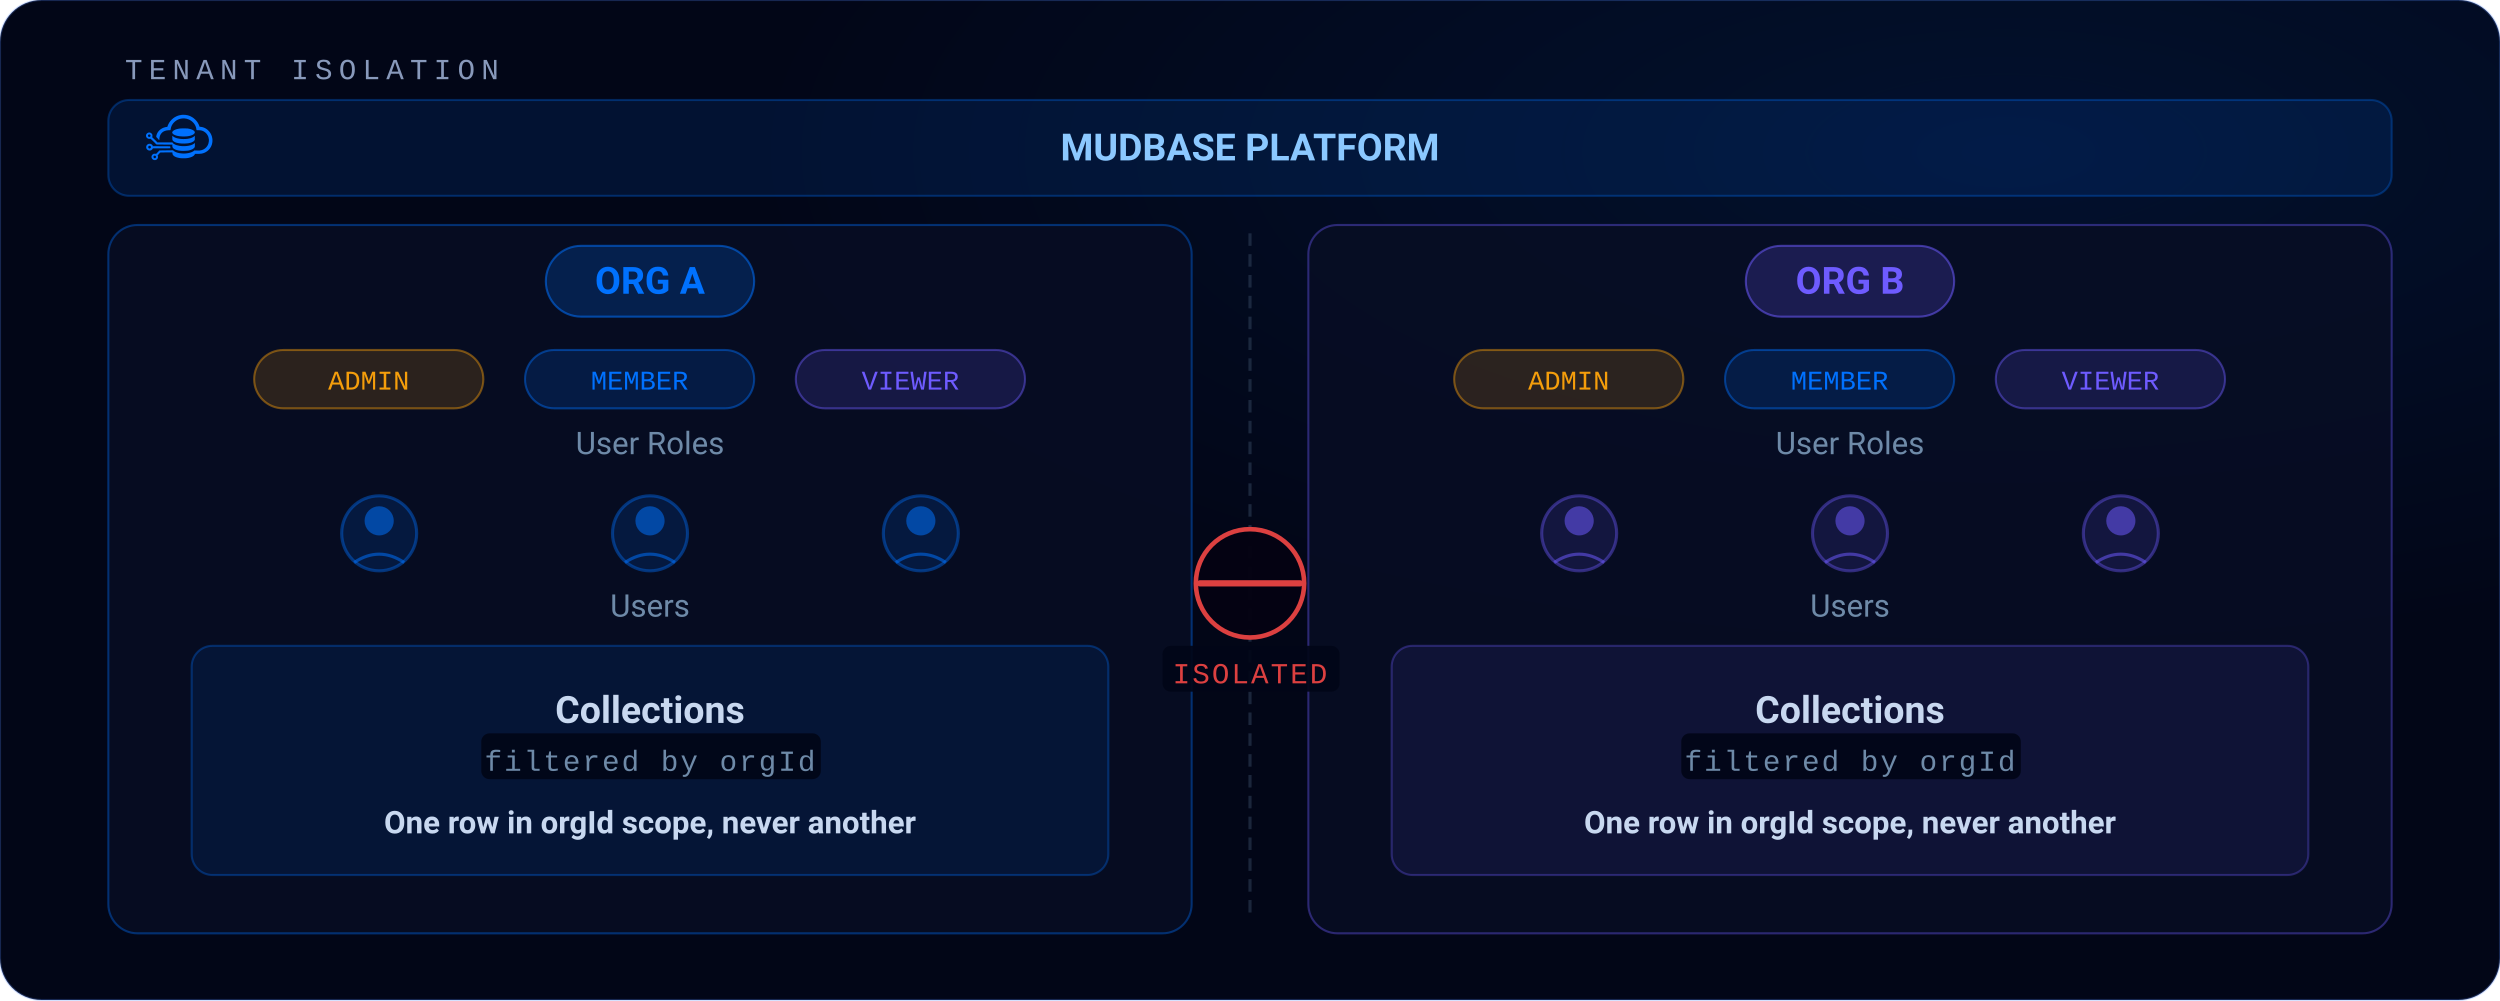
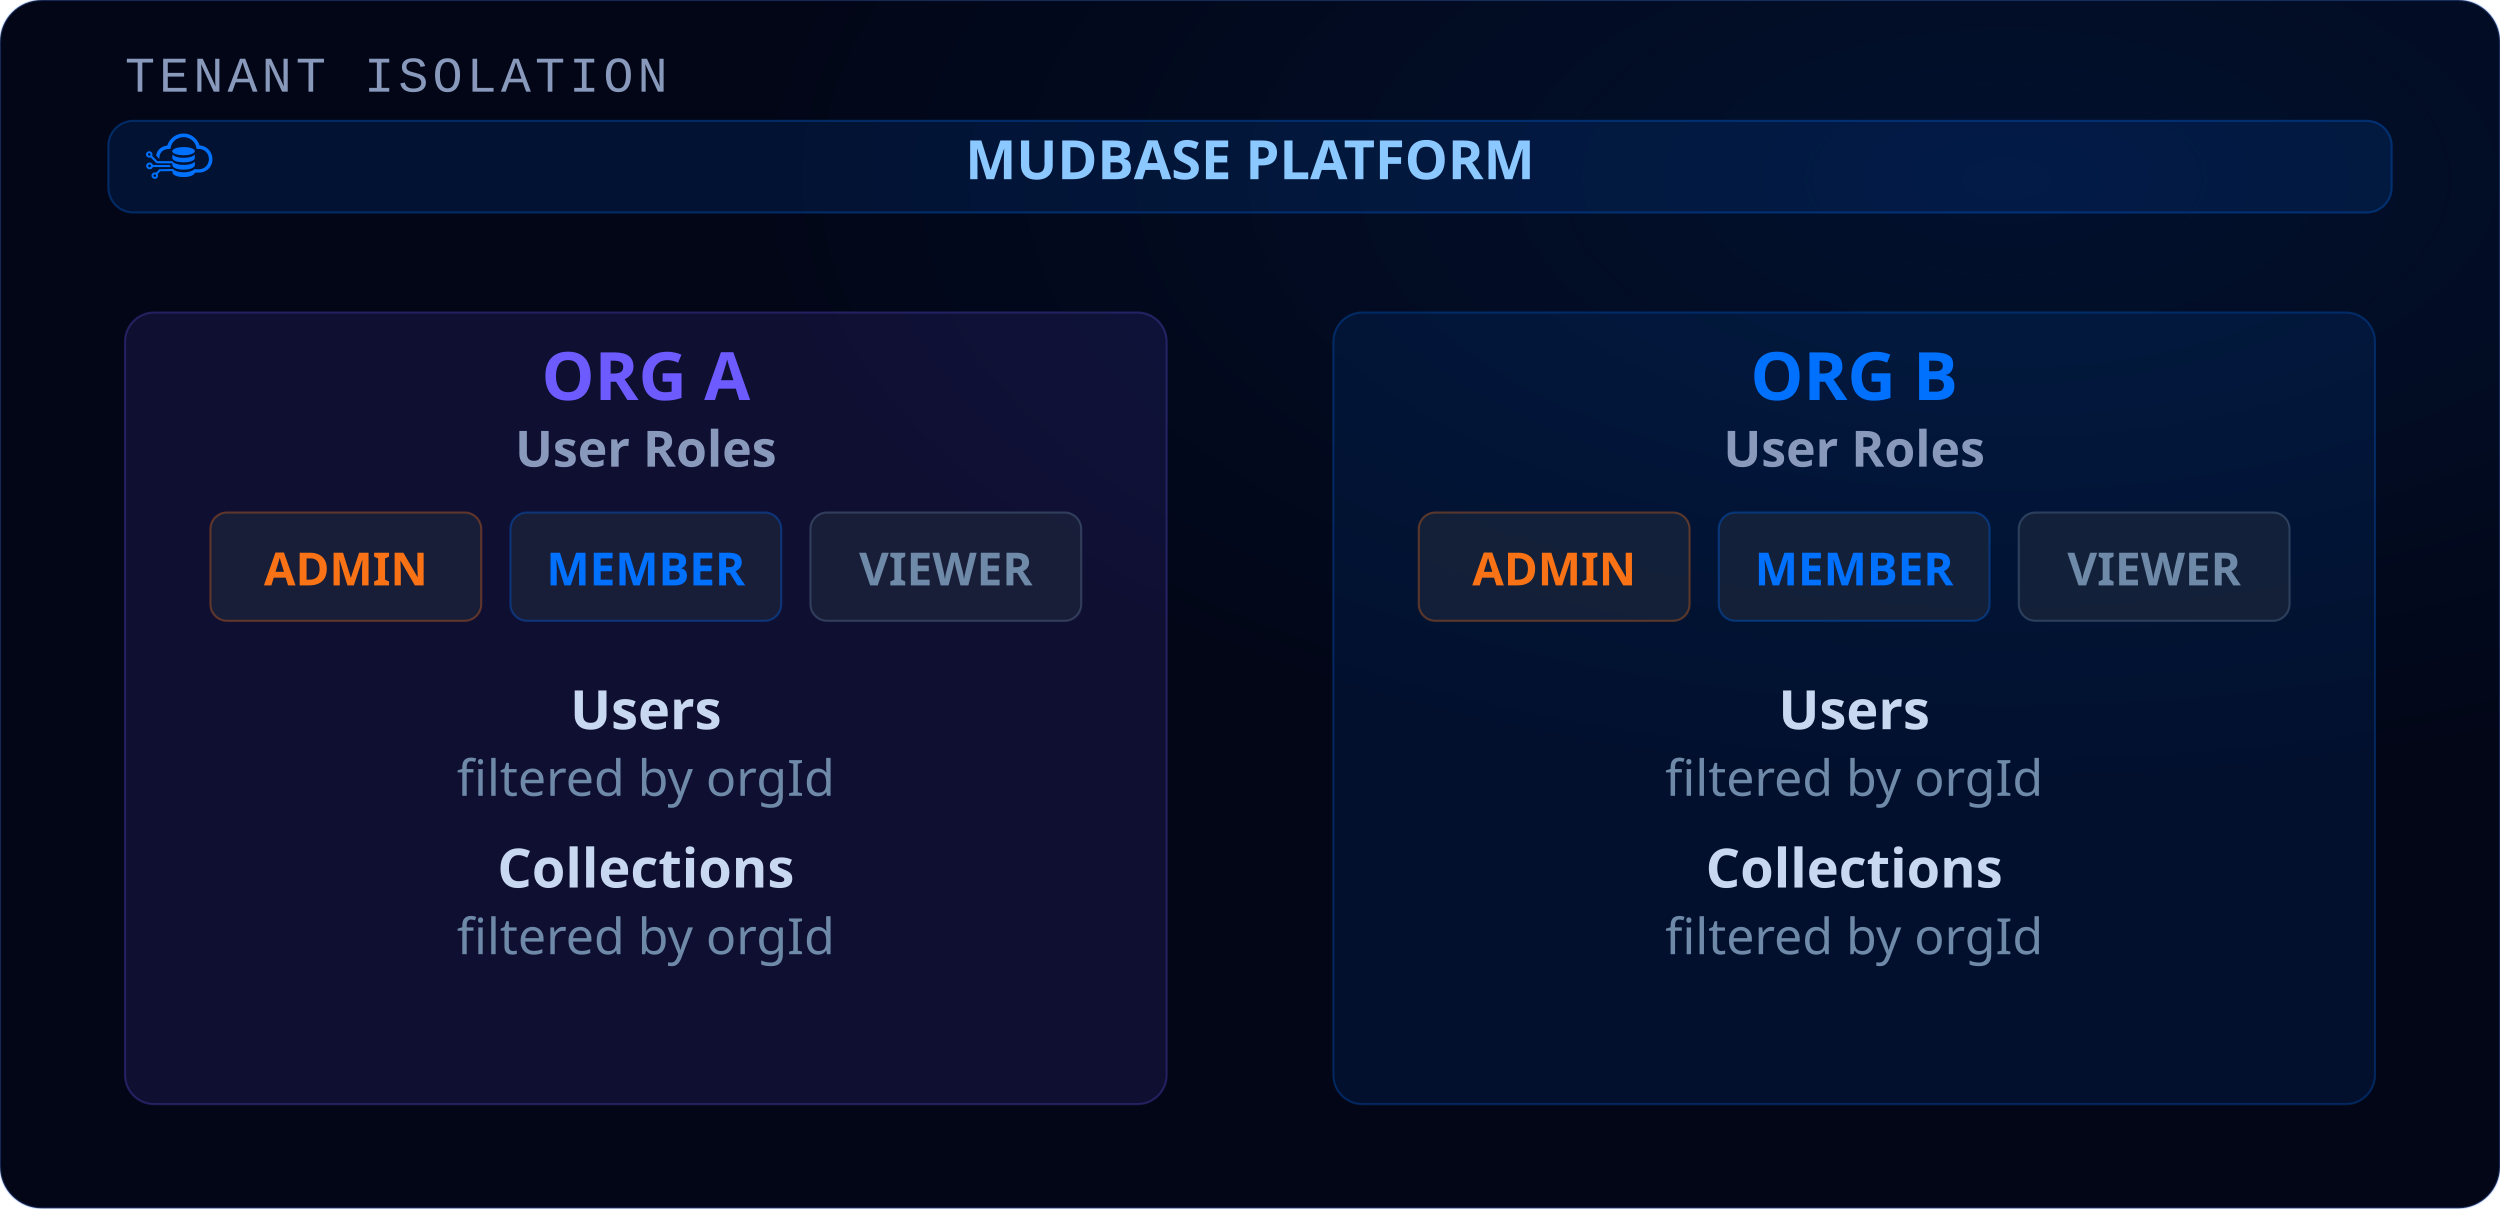
- <svg xmlns="http://www.w3.org/2000/svg" viewBox="0 0 1200 480" width="1200" height="480" role="img" aria-label="Multi-tenant isolation model: each organization is a separate scope in Mudbase, users have roles (admin, member, viewer), and data collections are filtered by orgId.">
+ <svg xmlns="http://www.w3.org/2000/svg" viewBox="0 0 1200 580" width="1200" height="580" role="img" aria-label="Multi-tenant isolation: Org A and Org B are separate scopes in Mudbase. Users, roles, and collections within each org are never visible to the other.">
  <defs>
-     <symbol id="mb-glyph" viewBox="4 82 508 347">
+     <symbol id="g" viewBox="4 82 508 347">
      <g fill="#0071FE" fill-rule="evenodd">
        <path d="M511.62,279.59C511.56,281.50 511.89,285.08 511.26,289.63C510.63,294.18 509.09,302.10 507.84,306.90C506.58,311.70 505.05,315.18 503.74,318.43C502.43,321.68 501.91,322.98 499.97,326.41C498.03,329.85 494.04,336.13 492.10,339.04C490.15,341.95 490.18,341.72 488.30,343.87C486.43,346.01 483.48,349.33 480.83,351.89C478.18,354.45 475.80,356.71 472.40,359.22C469.01,361.72 463.77,364.96 460.47,366.91C457.18,368.86 455.50,369.65 452.63,370.94C449.75,372.23 447.02,373.44 443.22,374.66C439.42,375.88 435.64,377.32 429.83,378.26C424.02,379.20 416.66,379.98 408.36,380.31C400.07,380.63 385.09,379.98 380.04,380.23C374.99,380.47 378.73,380.88 378.07,381.76C377.41,382.64 376.98,384.08 376.08,385.51C375.18,386.95 373.85,388.96 372.68,390.37C371.51,391.78 370.36,392.82 369.04,393.98C367.72,395.13 366.65,396.05 364.74,397.30C362.83,398.56 359.62,400.41 357.57,401.51C355.53,402.61 355.27,402.81 352.45,403.89C349.63,404.97 345.03,406.70 340.65,407.97C336.27,409.23 330.12,410.69 326.17,411.49C322.21,412.28 320.52,412.36 316.92,412.74C313.33,413.11 308.67,413.55 304.58,413.74C300.49,413.94 296.70,413.90 292.38,413.89C288.05,413.88 282.97,413.88 278.64,413.68C274.30,413.48 269.71,413.04 266.37,412.69C263.02,412.35 262.55,412.41 258.58,411.61C254.62,410.80 246.61,408.95 242.58,407.86C238.54,406.77 237.18,406.19 234.37,405.07C231.56,403.94 228.11,402.35 225.71,401.10C223.31,399.86 221.69,398.81 219.97,397.59C218.25,396.37 216.77,395.06 215.40,393.78C214.04,392.50 212.97,391.47 211.78,389.90C210.60,388.34 209.06,386.25 208.28,384.40C207.51,382.56 207.45,381.17 207.11,378.81C206.78,376.45 206.62,371.84 206.30,370.26C205.99,368.68 205.79,369.54 205.22,369.34C204.65,369.14 216.51,369.04 202.87,369.05C189.23,369.06 137.76,369.29 123.37,369.39C108.99,369.48 118.02,369.51 116.55,369.63C115.08,369.74 115.28,369.72 114.54,370.10C113.80,370.48 113.15,370.94 112.09,371.91C111.04,372.87 111.13,372.69 108.22,375.91C105.30,379.12 96.91,388.28 94.61,391.17C92.31,394.06 94.09,391.81 94.44,393.26C94.78,394.71 96.26,398.10 96.68,399.88C97.11,401.66 97.08,402.30 96.99,403.94C96.89,405.57 96.65,407.70 96.11,409.67C95.56,411.64 94.74,413.99 93.72,415.78C92.70,417.57 91.07,419.23 89.99,420.43C88.91,421.62 88.66,421.96 87.26,422.94C85.85,423.93 82.85,425.66 81.54,426.35C80.23,427.04 80.77,426.88 79.40,427.09C78.03,427.30 75.50,427.59 73.34,427.62C71.17,427.65 68.03,427.47 66.42,427.27C64.81,427.07 65.13,427.10 63.66,426.40C62.19,425.71 59.24,424.24 57.58,423.10C55.93,421.97 54.94,420.90 53.72,419.60C52.50,418.29 51.35,417.34 50.27,415.29C49.19,413.25 47.84,409.37 47.24,407.32C46.64,405.28 46.50,404.94 46.66,403.02C46.82,401.10 47.62,397.75 48.21,395.78C48.81,393.80 49.27,392.69 50.22,391.15C51.16,389.61 52.74,387.78 53.86,386.55C54.99,385.32 55.45,384.83 56.95,383.76C58.45,382.70 61.47,380.93 62.87,380.19C64.28,379.45 63.51,379.53 65.39,379.32C67.26,379.12 71.44,378.89 74.11,378.97C76.78,379.05 79.93,379.75 81.40,379.82C82.86,379.88 82.22,379.82 82.92,379.36C83.63,378.91 82.05,380.80 85.64,377.08C89.23,373.35 100.48,360.82 104.45,357.01C108.42,353.21 92.00,354.95 109.44,354.25C126.88,353.55 192.09,352.93 209.10,352.83C226.11,352.74 209.91,352.64 211.50,353.69C213.08,354.75 216.45,357.62 218.64,359.17C220.83,360.73 222.41,361.77 224.66,363.03C226.91,364.28 229.01,365.38 232.13,366.68C235.25,367.98 240.40,369.91 243.37,370.82C246.33,371.73 248.21,371.70 249.92,372.14C251.64,372.57 251.71,372.94 253.64,373.42C255.57,373.91 257.07,374.41 261.52,375.05C265.96,375.69 274.93,376.81 280.30,377.25C285.67,377.69 288.93,377.76 293.75,377.71C298.57,377.66 303.89,377.42 309.24,376.93C314.60,376.45 320.30,375.84 325.87,374.81C331.44,373.78 338.10,372.06 342.68,370.75C347.27,369.43 350.35,368.16 353.37,366.93C356.39,365.70 358.41,364.66 360.81,363.38C363.22,362.09 366.17,360.34 367.79,359.23C369.42,358.13 369.34,357.61 370.57,356.75C371.79,355.90 368.63,354.40 375.16,354.09C381.68,353.78 402.82,354.89 409.72,354.90C416.62,354.90 413.16,354.68 416.55,354.11C419.95,353.55 426.20,352.57 430.09,351.53C433.98,350.48 437.01,349.09 439.89,347.83C442.77,346.56 445.09,345.26 447.36,343.93C449.64,342.59 451.70,341.14 453.52,339.83C455.34,338.53 456.31,337.89 458.29,336.10C460.26,334.30 463.56,331.01 465.38,329.06C467.20,327.11 467.94,326.12 469.21,324.40C470.49,322.67 471.72,320.91 473.03,318.72C474.34,316.52 475.73,314.19 477.06,311.24C478.38,308.30 479.74,305.72 480.97,301.03C482.19,296.34 483.83,288.11 484.41,283.10C484.99,278.09 485.09,276.21 484.46,270.99C483.84,265.77 481.93,256.53 480.65,251.79C479.37,247.05 477.93,245.03 476.76,242.55C475.59,240.08 474.89,238.98 473.64,236.92C472.39,234.86 470.56,232.02 469.26,230.18C467.96,228.34 467.60,227.80 465.83,225.86C464.06,223.92 461.69,221.12 458.64,218.55C455.59,215.97 450.66,212.45 447.52,210.42C444.38,208.39 442.60,207.63 439.80,206.38C437.01,205.14 434.58,203.96 430.74,202.95C426.91,201.93 422.98,200.82 416.79,200.28C410.61,199.74 397.85,199.89 393.63,199.71C389.42,199.52 392.06,199.51 391.51,199.17C390.97,198.84 390.68,198.34 390.34,197.72C390.01,197.09 389.91,197.57 389.51,195.43C389.11,193.29 388.41,187.50 387.93,184.88C387.45,182.25 387.44,182.23 386.63,179.68C385.82,177.14 384.15,172.31 383.08,169.61C382.01,166.91 381.47,165.84 380.22,163.47C378.97,161.10 376.88,157.48 375.57,155.36C374.27,153.25 373.58,152.38 372.40,150.79C371.22,149.20 370.33,147.88 368.50,145.81C366.67,143.74 363.95,140.80 361.43,138.38C358.91,135.96 356.13,133.45 353.40,131.29C350.66,129.13 347.67,127.11 345.02,125.42C342.37,123.74 340.03,122.49 337.50,121.18C334.98,119.88 333.77,119.04 329.87,117.57C325.97,116.10 319.46,113.61 314.08,112.35C308.71,111.10 301.89,110.48 297.64,110.05C293.39,109.62 293.00,109.46 288.57,109.77C284.14,110.07 275.09,111.27 271.07,111.88C267.05,112.49 266.99,112.70 264.48,113.41C261.96,114.13 259.09,114.99 256.00,116.19C252.90,117.38 248.92,119.10 245.90,120.58C242.88,122.06 239.92,123.88 237.88,125.07C235.85,126.26 236.00,126.02 233.68,127.74C231.36,129.47 227.52,132.12 223.97,135.41C220.42,138.69 215.59,143.53 212.37,147.43C209.14,151.33 206.57,155.67 204.63,158.82C202.70,161.97 202.10,163.32 200.77,166.33C199.44,169.33 197.92,172.65 196.66,176.84C195.39,181.04 193.90,188.11 193.19,191.51C192.49,194.90 192.71,195.96 192.41,197.22C192.11,198.48 191.96,198.63 191.39,199.07C190.81,199.52 191.64,199.71 188.95,199.89C186.26,200.07 180.13,199.77 175.24,200.17C170.35,200.57 164.39,201.27 159.61,202.30C154.82,203.33 150.13,204.98 146.53,206.35C142.94,207.71 140.29,209.25 138.06,210.50C135.83,211.75 134.58,212.85 133.17,213.86C131.76,214.87 131.18,215.13 129.61,216.55C128.05,217.97 125.75,220.10 123.80,222.37C121.86,224.63 119.58,227.63 117.94,230.13C116.29,232.63 115.15,234.74 113.93,237.36C112.70,239.99 111.62,242.01 110.56,245.87C109.50,249.73 108.22,255.78 107.59,260.53C106.97,265.29 107.05,271.98 106.82,274.39C106.60,276.79 106.49,274.89 106.23,274.97C105.98,275.06 105.82,275.25 105.26,274.91C104.71,274.57 104.81,275.00 102.89,272.92C100.97,270.84 96.77,265.69 93.77,262.42C90.77,259.15 86.58,255.21 84.88,253.30C83.19,251.40 83.87,251.72 83.59,250.98C83.30,250.24 83.05,250.40 83.17,248.87C83.29,247.33 83.52,244.91 84.30,241.74C85.09,238.57 86.67,233.21 87.90,229.84C89.14,226.47 90.51,223.87 91.71,221.53C92.91,219.19 93.66,217.97 95.11,215.80C96.57,213.63 98.64,210.75 100.44,208.50C102.24,206.26 103.62,204.58 105.89,202.33C108.17,200.08 111.91,196.83 114.07,195.01C116.23,193.18 116.15,193.13 118.84,191.40C121.53,189.68 126.97,186.39 130.22,184.66C133.47,182.93 134.88,182.30 138.35,181.04C141.81,179.77 147.77,177.98 151.01,177.08C154.25,176.17 155.41,175.98 157.79,175.61C160.17,175.24 163.69,175.13 165.29,174.86C166.89,174.58 166.82,174.41 167.40,173.96C167.98,173.52 168.31,173.33 168.76,172.19C169.20,171.06 169.42,168.90 170.07,167.14C170.73,165.38 172.05,163.20 172.69,161.63C173.33,160.06 172.44,160.80 173.92,157.73C175.40,154.67 178.94,147.57 181.56,143.25C184.17,138.92 186.44,135.73 189.61,131.79C192.77,127.86 196.73,123.42 200.55,119.61C204.37,115.80 208.60,112.06 212.52,108.96C216.44,105.85 219.98,103.44 224.05,100.99C228.11,98.53 233.28,95.96 236.90,94.22C240.53,92.47 242.47,91.72 245.80,90.49C249.13,89.25 251.79,88.04 256.87,86.81C261.96,85.58 271.83,83.82 276.32,83.13C280.80,82.43 279.23,82.68 283.80,82.63C288.36,82.59 297.85,82.40 303.70,82.86C309.55,83.33 315.24,84.76 318.89,85.42C322.54,86.08 322.62,85.99 325.60,86.84C328.58,87.69 333.49,89.30 336.78,90.53C340.07,91.76 341.89,92.50 345.34,94.22C348.79,95.94 353.59,98.45 357.48,100.83C361.37,103.21 364.46,105.11 368.68,108.50C372.91,111.90 379.18,117.64 382.83,121.23C386.49,124.82 388.12,127.00 390.62,130.07C393.11,133.14 395.25,135.66 397.79,139.64C400.33,143.62 403.89,150.18 405.86,153.95C407.83,157.73 408.58,159.52 409.64,162.30C410.69,165.08 411.53,168.91 412.18,170.63C412.84,172.35 413.04,172.13 413.58,172.60C414.13,173.08 412.63,172.99 415.47,173.47C418.30,173.94 427.01,174.89 430.60,175.46C434.19,176.04 434.57,176.22 437.01,176.93C439.45,177.63 442.35,178.56 445.25,179.69C448.15,180.81 451.68,182.36 454.39,183.67C457.09,184.99 459.11,186.14 461.48,187.58C463.85,189.03 466.05,190.47 468.59,192.35C471.12,194.23 474.05,196.49 476.69,198.88C479.32,201.26 482.46,204.54 484.42,206.65C486.37,208.75 486.50,208.92 488.43,211.51C490.37,214.09 494.11,219.20 496.03,222.16C497.95,225.11 498.66,226.65 499.96,229.23C501.26,231.80 502.56,234.44 503.83,237.61C505.09,240.78 506.57,244.81 507.54,248.28C508.51,251.74 509.01,255.13 509.65,258.41C510.29,261.70 511.05,264.73 511.38,268.01C511.70,271.29 511.58,276.19 511.62,278.12C511.66,280.05 511.67,277.67 511.62,279.59ZM290.95,357.63C288.98,357.60 285.00,357.84 279.27,357.44C273.55,357.04 263.08,356.19 256.59,355.22C250.11,354.24 244.79,352.83 240.34,351.60C235.89,350.36 232.89,349.07 229.88,347.81C226.87,346.55 224.55,345.33 222.27,344.05C219.98,342.77 217.84,341.37 216.17,340.14C214.51,338.91 213.60,338.15 212.27,336.67C210.94,335.19 209.20,333.41 208.18,331.26C207.16,329.11 206.55,327.12 206.15,323.79C205.75,320.46 205.95,313.55 205.79,311.27C205.64,308.99 205.51,310.38 205.23,310.09C204.94,309.79 220.05,309.62 204.07,309.49C188.10,309.36 128.13,309.38 109.38,309.29C90.63,309.20 95.26,309.09 91.57,308.97C87.89,308.84 88.62,308.78 87.27,308.54C85.93,308.30 84.82,308.35 83.51,307.55C82.21,306.75 82.15,306.58 79.43,303.76C76.71,300.94 73.57,296.93 67.17,290.64C60.78,284.35 45.76,270.25 41.04,266.02C36.32,261.80 40.69,265.31 38.87,265.29C37.05,265.27 32.80,265.92 30.13,265.91C27.46,265.89 25.33,266.00 22.86,265.20C20.39,264.41 17.15,262.33 15.30,261.13C13.46,259.94 12.93,259.28 11.78,258.03C10.63,256.79 9.39,255.44 8.40,253.67C7.40,251.89 6.34,249.14 5.80,247.38C5.27,245.63 5.22,244.87 5.18,243.12C5.14,241.37 5.05,239.12 5.57,236.88C6.09,234.65 7.22,231.70 8.29,229.73C9.36,227.76 10.67,226.44 12.01,225.07C13.34,223.70 14.38,222.67 16.31,221.50C18.25,220.33 21.53,218.76 23.63,218.07C25.73,217.38 27.19,217.46 28.91,217.38C30.63,217.30 32.47,217.39 33.96,217.60C35.46,217.82 36.19,217.98 37.88,218.68C39.57,219.39 42.24,220.58 44.10,221.84C45.96,223.10 47.72,224.78 49.06,226.26C50.39,227.73 51.34,229.18 52.13,230.69C52.92,232.19 53.43,233.22 53.79,235.27C54.16,237.32 54.29,240.92 54.30,242.99C54.31,245.06 54.13,246.09 53.86,247.67C53.58,249.24 52.76,251.31 52.67,252.43C52.58,253.55 48.42,249.48 53.30,254.38C58.18,259.29 75.67,275.63 81.96,281.85C88.25,288.08 89.19,289.93 91.06,291.76C92.92,293.58 74.24,292.59 93.14,292.80C112.04,293.00 185.51,292.75 204.44,292.98C223.38,293.21 205.58,293.09 206.75,294.18C207.93,295.28 209.91,297.97 211.50,299.56C213.10,301.15 213.62,301.98 216.34,303.72C219.06,305.46 224.31,308.33 227.82,309.99C231.32,311.65 232.14,312.19 237.38,313.68C242.61,315.18 252.61,317.75 259.23,318.96C265.85,320.18 272.97,320.59 277.10,320.97C281.22,321.35 279.78,321.19 283.98,321.24C288.18,321.29 297.98,321.32 302.30,321.25C306.63,321.17 305.92,321.17 309.95,320.78C313.98,320.39 320.73,319.87 326.48,318.91C332.23,317.95 339.56,316.33 344.46,315.02C349.36,313.71 352.66,312.34 355.86,311.05C359.06,309.75 360.98,308.81 363.68,307.24C366.38,305.67 370.06,303.11 372.06,301.63C374.06,300.15 374.85,298.94 375.67,298.36C376.50,297.79 377.03,298.17 377.03,298.17C377.03,298.17 377.71,297.06 377.83,300.26C377.95,303.46 377.94,312.88 377.76,317.37C377.59,321.86 377.20,325.00 376.77,327.21C376.34,329.42 375.85,329.46 375.17,330.61C374.48,331.75 374.28,332.43 372.65,334.09C371.03,335.76 367.48,338.94 365.41,340.59C363.33,342.25 362.35,342.85 360.20,344.01C358.05,345.17 355.82,346.26 352.51,347.58C349.20,348.89 345.26,350.56 340.35,351.91C335.43,353.27 331.24,354.76 323.02,355.71C314.81,356.66 296.41,357.31 291.06,357.63C285.72,357.95 292.91,357.66 290.95,357.63ZM296.07,247.75C294.61,247.75 292.93,248.04 287.41,247.77C281.88,247.51 270.00,246.92 262.92,246.15C255.84,245.38 249.87,244.17 244.92,243.14C239.97,242.11 237.25,241.32 233.23,239.96C229.21,238.60 223.79,236.37 220.81,235.00C217.83,233.63 216.95,232.84 215.33,231.73C213.72,230.62 212.27,229.40 211.10,228.33C209.94,227.27 209.16,226.42 208.34,225.35C207.52,224.27 206.78,223.14 206.19,221.87C205.60,220.61 205.02,218.78 204.81,217.76C204.61,216.74 204.67,216.71 204.94,215.75C205.21,214.79 205.82,213.14 206.42,211.98C207.01,210.83 207.49,210.03 208.51,208.82C209.52,207.60 210.48,206.31 212.51,204.70C214.54,203.08 217.81,200.72 220.68,199.12C223.56,197.52 226.41,196.36 229.77,195.08C233.13,193.79 236.34,192.57 240.84,191.41C245.35,190.24 252.09,188.88 256.78,188.10C261.48,187.31 263.76,187.04 269.01,186.69C274.26,186.33 283.12,186.09 288.26,185.97C293.40,185.85 294.23,185.83 299.86,185.99C305.48,186.14 316.70,186.48 322.03,186.91C327.36,187.35 328.06,187.81 331.86,188.58C335.65,189.35 340.67,190.31 344.79,191.52C348.92,192.73 353.52,194.58 356.59,195.85C359.66,197.11 361.21,197.98 363.20,199.11C365.19,200.24 366.93,201.38 368.55,202.64C370.16,203.90 371.64,205.24 372.90,206.67C374.15,208.10 375.39,209.96 376.09,211.23C376.78,212.49 376.90,213.14 377.07,214.24C377.25,215.34 377.22,216.77 377.14,217.83C377.05,218.89 377.41,219.08 376.56,220.62C375.71,222.17 373.87,225.14 372.04,227.10C370.20,229.06 367.48,231.00 365.56,232.37C363.64,233.74 362.52,234.32 360.51,235.32C358.50,236.33 356.88,237.18 353.47,238.41C350.06,239.64 345.00,241.48 340.04,242.73C335.08,243.98 328.59,245.19 323.73,245.91C318.86,246.64 315.45,246.77 310.86,247.07C306.27,247.38 298.65,247.63 296.19,247.75C293.72,247.86 297.54,247.74 296.07,247.75ZM297.08,301.75C294.14,301.70 286.18,301.86 279.56,301.48C272.94,301.10 264.12,300.44 257.37,299.44C250.62,298.45 243.81,296.75 239.04,295.52C234.28,294.28 231.95,293.30 228.78,292.03C225.61,290.76 222.65,289.47 220.03,287.91C217.40,286.35 214.60,283.94 213.04,282.65C211.48,281.36 211.49,281.14 210.67,280.15C209.84,279.16 208.79,278.04 208.09,276.72C207.40,275.39 206.86,274.24 206.48,272.21C206.10,270.17 205.92,268.93 205.82,264.50C205.71,260.07 205.81,249.11 205.86,245.65C205.91,242.18 205.93,244.12 206.12,243.69C206.32,243.25 207.00,243.05 207.00,243.05C207.00,243.05 208.45,243.68 209.30,244.38C210.16,245.09 211.03,246.31 212.15,247.29C213.27,248.28 214.36,249.20 216.02,250.30C217.67,251.39 219.69,252.63 222.09,253.84C224.50,255.06 227.15,256.33 230.47,257.59C233.79,258.85 236.90,260.12 242.03,261.41C247.15,262.70 254.94,264.41 261.22,265.34C267.49,266.26 274.53,266.66 279.69,266.98C284.84,267.31 287.81,267.28 292.13,267.27C296.45,267.26 300.46,267.22 305.61,266.92C310.76,266.61 316.79,266.39 323.02,265.45C329.25,264.52 337.90,262.63 343.00,261.31C348.10,260.00 350.54,258.81 353.62,257.56C356.71,256.32 359.08,255.15 361.52,253.83C363.96,252.52 366.44,250.91 368.26,249.69C370.08,248.48 371.33,247.50 372.46,246.52C373.58,245.54 374.33,244.31 375.01,243.83C375.70,243.34 376.59,243.61 376.59,243.61C376.59,243.61 377.17,241.84 377.29,246.01C377.40,250.17 377.34,264.17 377.27,268.61C377.19,273.05 377.17,271.39 376.84,272.65C376.50,273.91 375.99,274.95 375.26,276.20C374.53,277.45 373.57,278.86 372.46,280.14C371.34,281.43 369.80,282.84 368.58,283.89C367.36,284.94 367.46,285.10 365.13,286.44C362.80,287.78 357.38,290.61 354.60,291.91C351.82,293.22 350.23,293.61 348.44,294.25C346.65,294.89 346.29,295.14 343.84,295.78C341.40,296.42 336.80,297.42 333.77,298.08C330.73,298.73 331.75,299.10 325.65,299.71C319.56,300.32 301.96,301.41 297.19,301.75C292.43,302.09 300.02,301.79 297.08,301.75ZM34.44,355.01C33.73,355.01 31.85,355.19 30.32,354.99C28.80,354.79 26.97,354.33 25.27,353.79C23.58,353.25 21.83,352.69 20.17,351.76C18.52,350.83 16.74,349.40 15.36,348.20C13.98,347.00 12.99,346.01 11.88,344.56C10.76,343.12 9.52,341.81 8.64,339.55C7.76,337.28 6.93,333.10 6.58,330.98C6.23,328.87 6.29,328.72 6.54,326.85C6.78,324.97 7.56,321.47 8.06,319.75C8.56,318.02 8.84,317.65 9.54,316.47C10.23,315.30 11.08,314.00 12.23,312.67C13.39,311.35 14.72,309.84 16.47,308.53C18.21,307.22 20.51,305.64 22.73,304.79C24.94,303.94 27.67,303.66 29.73,303.42C31.79,303.18 33.17,303.23 35.08,303.37C36.98,303.52 38.92,303.46 41.17,304.27C43.42,305.08 46.60,306.88 48.58,308.23C50.56,309.59 51.84,310.99 53.06,312.38C54.28,313.76 55.07,315.12 55.89,316.55C56.71,317.98 57.41,320.09 57.98,320.96C58.55,321.83 38.15,321.48 59.31,321.76C80.48,322.03 163.56,322.39 184.96,322.62C206.35,322.85 186.97,322.88 187.69,323.12C188.41,323.36 188.82,323.57 189.27,324.04C189.71,324.51 190.10,325.19 190.37,325.94C190.64,326.69 190.84,327.36 190.91,328.53C190.99,329.71 190.96,331.79 190.82,333.00C190.69,334.22 190.47,335.16 190.13,335.82C189.79,336.48 189.52,336.63 188.77,336.95C188.01,337.28 207.16,337.58 185.60,337.77C164.04,337.96 80.71,337.90 59.43,338.10C38.14,338.29 59.13,337.42 57.89,338.95C56.64,340.47 53.84,345.15 51.94,347.25C50.04,349.35 48.34,350.45 46.48,351.54C44.62,352.64 42.76,353.26 40.77,353.84C38.79,354.41 35.61,354.80 34.55,354.99C33.49,355.19 35.14,355.01 34.44,355.01ZM33.03,339.47C33.77,339.23 36.04,338.79 37.36,338.05C38.69,337.31 40.16,336.03 40.98,335.05C41.81,334.06 42.05,333.41 42.31,332.12C42.57,330.83 42.64,328.68 42.53,327.29C42.42,325.90 42.42,325.00 41.66,323.77C40.91,322.55 39.27,320.80 38.00,319.94C36.74,319.08 35.22,318.85 34.07,318.62C32.93,318.39 32.26,318.37 31.12,318.56C29.98,318.76 28.43,319.04 27.22,319.79C26.02,320.54 24.59,322.20 23.88,323.07C23.16,323.94 23.24,323.96 22.94,325.00C22.64,326.05 22.06,327.86 22.10,329.33C22.14,330.81 22.71,332.69 23.19,333.87C23.68,335.05 24.14,335.63 25.03,336.41C25.91,337.19 27.46,338.06 28.49,338.57C29.52,339.08 30.49,339.31 31.23,339.46C31.97,339.61 32.62,339.49 32.92,339.49C33.22,339.49 32.29,339.71 33.03,339.47ZM71.97,413.22C72.43,413.13 73.59,413.08 74.62,412.69C75.66,412.30 77.16,411.72 78.18,410.87C79.20,410.01 80.10,408.76 80.74,407.55C81.38,406.35 82.06,405.06 82.03,403.64C82.00,402.22 81.20,400.40 80.53,399.03C79.87,397.66 78.98,396.23 78.04,395.40C77.10,394.57 76.00,394.33 74.89,394.05C73.78,393.77 72.53,393.67 71.38,393.71C70.24,393.76 68.95,394.02 68.00,394.32C67.06,394.62 66.61,394.55 65.70,395.51C64.78,396.47 63.17,398.76 62.52,400.09C61.88,401.42 61.69,402.23 61.81,403.49C61.93,404.76 62.60,406.42 63.26,407.68C63.92,408.94 64.77,410.21 65.75,411.06C66.74,411.91 68.15,412.41 69.17,412.77C70.18,413.13 71.40,413.14 71.87,413.22C72.33,413.29 71.51,413.30 71.97,413.22ZM31.31,251.34C31.99,251.12 34.24,250.57 35.31,250.00C36.38,249.42 36.98,248.89 37.71,247.90C38.45,246.90 39.33,245.11 39.72,244.04C40.12,242.96 40.27,242.60 40.09,241.44C39.91,240.27 39.31,238.33 38.62,237.07C37.93,235.81 36.83,234.61 35.95,233.86C35.07,233.12 34.36,232.86 33.35,232.58C32.34,232.30 31.15,232.14 29.89,232.19C28.64,232.24 26.84,232.55 25.83,232.89C24.81,233.23 24.56,233.44 23.80,234.23C23.03,235.03 21.84,236.34 21.23,237.67C20.62,239.00 20.12,240.84 20.14,242.21C20.15,243.57 20.65,244.67 21.32,245.87C21.99,247.06 23.12,248.54 24.17,249.40C25.21,250.25 26.41,250.65 27.58,250.98C28.76,251.30 30.58,251.29 31.20,251.35C31.82,251.41 30.62,251.57 31.31,251.34Z" />
      </g>
    </symbol>
-     <marker id="arrow-blue" markerWidth="8" markerHeight="6" refX="7" refY="3" orient="auto">
-       <polygon points="0 0, 8 3, 0 6" fill="#0071FE" />
+     <marker id="a" markerWidth="8" markerHeight="6" refX="7" refY="3" orient="auto">
+       <polygon points="0 0,8 3,0 6" fill="#0071FE" />
    </marker>
-     <marker id="arrow-muted" markerWidth="8" markerHeight="6" refX="7" refY="3" orient="auto">
-       <polygon points="0 0, 8 3, 0 6" fill="#6E8AA8" />
+     <marker id="ag" markerWidth="8" markerHeight="6" refX="7" refY="3" orient="auto">
+       <polygon points="0 0,8 3,0 6" fill="#00C464" />
    </marker>
-     <marker id="arrow-green" markerWidth="8" markerHeight="6" refX="7" refY="3" orient="auto">
-       <polygon points="0 0, 8 3, 0 6" fill="#00C464" />
+     <marker id="ap" markerWidth="8" markerHeight="6" refX="7" refY="3" orient="auto">
+       <polygon points="0 0,8 3,0 6" fill="#6E5BFF" />
    </marker>
-     <marker id="arrow-purple" markerWidth="8" markerHeight="6" refX="7" refY="3" orient="auto">
-       <polygon points="0 0, 8 3, 0 6" fill="#6E5BFF" />
+     <marker id="ao" markerWidth="8" markerHeight="6" refX="7" refY="3" orient="auto">
+       <polygon points="0 0,8 3,0 6" fill="#F97316" />
    </marker>
-     <marker id="arrow-orange" markerWidth="8" markerHeight="6" refX="7" refY="3" orient="auto">
-       <polygon points="0 0, 8 3, 0 6" fill="#F97316" />
+     <marker id="am" markerWidth="8" markerHeight="6" refX="7" refY="3" orient="auto">
+       <polygon points="0 0,8 3,0 6" fill="#6E8AA8" />
+     </marker>
+     <marker id="ar" markerWidth="8" markerHeight="6" refX="7" refY="3" orient="auto">
+       <polygon points="0 0,8 3,0 6" fill="#EF4444" />
    </marker>
  </defs>
  <radialGradient id="bg-glow" cx="80%" cy="15%" r="50%" gradientUnits="objectBoundingBox">
    <stop offset="0%" stop-color="#0071FE" stop-opacity="0.10" />
    <stop offset="100%" stop-color="#0071FE" stop-opacity="0" />
  </radialGradient>
-   <rect width="1200" height="480" rx="20" fill="#020617" />
-   <rect width="1200" height="480" rx="20" fill="url(#bg-glow)" />
-   <rect width="1200" height="480" rx="20" fill="none" stroke="rgba(90,140,255,0.25)" stroke-width="1" />
-   <text x="60" y="38" font-family="'Courier New', Courier, monospace" font-size="14" fill="#8899BB" letter-spacing="3" text-anchor="start">TENANT ISOLATION</text>
-   <rect x="52" y="48" width="1096" height="46" rx="10" fill="rgba(0,113,254,0.12)" stroke="rgba(0,113,254,0.30)" stroke-width="1" />
-   <use href="#mb-glyph" x="70" y="55" width="32" height="22" />
-   <text x="600" y="77" font-family="system-ui, -apple-system, 'Segoe UI', Roboto, 'Helvetica Neue', Arial, sans-serif" font-size="18" font-weight="700" fill="#8BC8FF" text-anchor="middle">MUDBASE PLATFORM</text>
-   <rect x="52" y="108" width="520" height="340" rx="14" fill="rgba(8,14,36,0.85)" stroke="#0071FE60" stroke-width="1" />
-   <rect x="262" y="118" width="100" height="34" rx="17" fill="#0071FE33" stroke="#0071FE88" stroke-width="1" />
-   <text x="312" y="141" font-family="system-ui, -apple-system, 'Segoe UI', Roboto, 'Helvetica Neue', Arial, sans-serif" font-size="18" font-weight="700" fill="#0071FE" text-anchor="middle">ORG A</text>
-   <rect x="122" y="168" width="110" height="28" rx="14" fill="#F59E0B28" stroke="#F59E0B70" stroke-width="1" />
-   <text x="177" y="187" font-family="'Courier New', Courier, monospace" font-size="13" fill="#F59E0B" text-anchor="middle">ADMIN</text>
-   <rect x="252" y="168" width="110" height="28" rx="14" fill="#0071FE28" stroke="#0071FE70" stroke-width="1" />
-   <text x="307" y="187" font-family="'Courier New', Courier, monospace" font-size="13" fill="#0071FE" text-anchor="middle">MEMBER</text>
-   <rect x="382" y="168" width="110" height="28" rx="14" fill="#6E5BFF28" stroke="#6E5BFF70" stroke-width="1" />
-   <text x="437" y="187" font-family="'Courier New', Courier, monospace" font-size="13" fill="#6E5BFF" text-anchor="middle">VIEWER</text>
-   <text x="312" y="218" font-family="system-ui, -apple-system, 'Segoe UI', Roboto, 'Helvetica Neue', Arial, sans-serif" font-size="15" font-weight="400" fill="#6E8AA8" text-anchor="middle">User Roles</text>
-   <circle cx="182" cy="256" r="18" fill="#0071FE22" stroke="#0071FE66" stroke-width="1.5" />
-   <circle cx="182" cy="250" r="7" fill="#0071FE88" />
-   <path d="M 170 270 Q 182 262 194 270" fill="none" stroke="#0071FE88" stroke-width="1.5" />
-   <circle cx="312" cy="256" r="18" fill="#0071FE22" stroke="#0071FE66" stroke-width="1.5" />
-   <circle cx="312" cy="250" r="7" fill="#0071FE88" />
-   <path d="M 300 270 Q 312 262 324 270" fill="none" stroke="#0071FE88" stroke-width="1.5" />
-   <circle cx="442" cy="256" r="18" fill="#0071FE22" stroke="#0071FE66" stroke-width="1.5" />
-   <circle cx="442" cy="250" r="7" fill="#0071FE88" />
-   <path d="M 430 270 Q 442 262 454 270" fill="none" stroke="#0071FE88" stroke-width="1.5" />
-   <text x="312" y="296" font-family="system-ui, -apple-system, 'Segoe UI', Roboto, 'Helvetica Neue', Arial, sans-serif" font-size="15" font-weight="400" fill="#6E8AA8" text-anchor="middle">Users</text>
-   <rect x="92" y="310" width="440" height="110" rx="10" fill="#0071FE18" stroke="#0071FE50" stroke-width="1" />
-   <text x="312" y="347" font-family="system-ui, -apple-system, 'Segoe UI', Roboto, 'Helvetica Neue', Arial, sans-serif" font-size="18" font-weight="700" fill="#C8D8F0" text-anchor="middle">Collections</text>
-   <rect x="231" y="352" width="163" height="22" rx="4" fill="rgba(2,6,23,0.92)" />
-   <text x="312" y="370" font-family="'Courier New', Courier, monospace" font-size="14" fill="#6E8AA8" text-anchor="middle" letter-spacing="1">filtered by orgId</text>
-   <text x="312" y="400" font-family="system-ui, -apple-system, 'Segoe UI', Roboto, 'Helvetica Neue', Arial, sans-serif" font-size="15" font-weight="600" fill="#C8D8F0" text-anchor="middle">One row in orgId scope, never another</text>
-   <rect x="628" y="108" width="520" height="340" rx="14" fill="rgba(8,14,36,0.85)" stroke="#6E5BFF60" stroke-width="1" />
-   <rect x="838" y="118" width="100" height="34" rx="17" fill="#6E5BFF33" stroke="#6E5BFF88" stroke-width="1" />
-   <text x="888" y="141" font-family="system-ui, -apple-system, 'Segoe UI', Roboto, 'Helvetica Neue', Arial, sans-serif" font-size="18" font-weight="700" fill="#6E5BFF" text-anchor="middle">ORG B</text>
-   <rect x="698" y="168" width="110" height="28" rx="14" fill="#F59E0B28" stroke="#F59E0B70" stroke-width="1" />
-   <text x="753" y="187" font-family="'Courier New', Courier, monospace" font-size="13" fill="#F59E0B" text-anchor="middle">ADMIN</text>
-   <rect x="828" y="168" width="110" height="28" rx="14" fill="#0071FE28" stroke="#0071FE70" stroke-width="1" />
-   <text x="883" y="187" font-family="'Courier New', Courier, monospace" font-size="13" fill="#0071FE" text-anchor="middle">MEMBER</text>
-   <rect x="958" y="168" width="110" height="28" rx="14" fill="#6E5BFF28" stroke="#6E5BFF70" stroke-width="1" />
-   <text x="1013" y="187" font-family="'Courier New', Courier, monospace" font-size="13" fill="#6E5BFF" text-anchor="middle">VIEWER</text>
-   <text x="888" y="218" font-family="system-ui, -apple-system, 'Segoe UI', Roboto, 'Helvetica Neue', Arial, sans-serif" font-size="15" font-weight="400" fill="#6E8AA8" text-anchor="middle">User Roles</text>
-   <circle cx="758" cy="256" r="18" fill="#6E5BFF22" stroke="#6E5BFF66" stroke-width="1.5" />
-   <circle cx="758" cy="250" r="7" fill="#6E5BFF88" />
-   <path d="M 746 270 Q 758 262 770 270" fill="none" stroke="#6E5BFF88" stroke-width="1.5" />
-   <circle cx="888" cy="256" r="18" fill="#6E5BFF22" stroke="#6E5BFF66" stroke-width="1.5" />
-   <circle cx="888" cy="250" r="7" fill="#6E5BFF88" />
-   <path d="M 876 270 Q 888 262 900 270" fill="none" stroke="#6E5BFF88" stroke-width="1.5" />
-   <circle cx="1018" cy="256" r="18" fill="#6E5BFF22" stroke="#6E5BFF66" stroke-width="1.5" />
-   <circle cx="1018" cy="250" r="7" fill="#6E5BFF88" />
-   <path d="M 1006 270 Q 1018 262 1030 270" fill="none" stroke="#6E5BFF88" stroke-width="1.5" />
-   <text x="888" y="296" font-family="system-ui, -apple-system, 'Segoe UI', Roboto, 'Helvetica Neue', Arial, sans-serif" font-size="15" font-weight="400" fill="#6E8AA8" text-anchor="middle">Users</text>
-   <rect x="668" y="310" width="440" height="110" rx="10" fill="#6E5BFF18" stroke="#6E5BFF50" stroke-width="1" />
-   <text x="888" y="347" font-family="system-ui, -apple-system, 'Segoe UI', Roboto, 'Helvetica Neue', Arial, sans-serif" font-size="18" font-weight="700" fill="#C8D8F0" text-anchor="middle">Collections</text>
-   <rect x="807" y="352" width="163" height="22" rx="4" fill="rgba(2,6,23,0.92)" />
-   <text x="888" y="370" font-family="'Courier New', Courier, monospace" font-size="14" fill="#6E8AA8" text-anchor="middle" letter-spacing="1">filtered by orgId</text>
-   <text x="888" y="400" font-family="system-ui, -apple-system, 'Segoe UI', Roboto, 'Helvetica Neue', Arial, sans-serif" font-size="15" font-weight="600" fill="#C8D8F0" text-anchor="middle">One row in orgId scope, never another</text>
-   <line x1="600" y1="112" x2="600" y2="442" stroke="rgba(55,74,98,0.48)" stroke-width="1.5" stroke-dasharray="6,4" />
-   <circle cx="600" cy="280" r="26" fill="rgba(5,3,18,0.96)" stroke="#DC4040" stroke-width="2.2" />
-   <line x1="576" y1="280" x2="624" y2="280" stroke="#DC4040" stroke-width="3" stroke-linecap="round" />
-   <rect x="558" y="310" width="85" height="22" rx="4" fill="rgba(2,6,23,0.92)" />
-   <text x="600" y="328" font-family="'Courier New', Courier, monospace" font-size="14" fill="#DC4040" text-anchor="middle" letter-spacing="1">ISOLATED</text>
+   <rect width="1200" height="580" rx="20" fill="#020617" />
+   <rect width="1200" height="580" rx="20" fill="url(#bg-glow)" />
+   <rect width="1200" height="580" rx="20" fill="none" stroke="rgba(90,140,255,0.25)" stroke-width="1" />
+   <text x="60" y="44" font-family="'Courier New',monospace" font-size="24" fill="#8899BB" letter-spacing="2">TENANT ISOLATION</text>
+   <rect x="52" y="58" width="1096" height="44" rx="12" fill="rgba(0,113,254,0.12)" stroke="rgba(0,113,254,0.30)" stroke-width="1" />
+   <use href="#g" x="70" y="64" width="32" height="22" />
+   <text x="600" y="86" font-family="system-ui,sans-serif" font-size="26" font-weight="700" fill="#8BC8FF" text-anchor="middle">MUDBASE PLATFORM</text>
+   <rect x="60" y="150" width="500" height="380" rx="14" fill="rgba(110,91,255,0.12)" stroke="#6E5BFF44" stroke-width="1" />
+   <text x="310" y="192" font-family="system-ui,sans-serif" font-size="32" font-weight="700" fill="#6E5BFF" text-anchor="middle">ORG A</text>
+   <text x="310" y="224" font-family="system-ui,sans-serif" font-size="24" font-weight="600" fill="#8899BB" text-anchor="middle">User Roles</text>
+   <rect x="101" y="246" width="130" height="52" rx="8" fill="rgba(30,40,60,0.6)" stroke="#F9731655" stroke-width="1" />
+   <text x="166" y="281" font-family="system-ui,sans-serif" font-size="22" font-weight="700" fill="#F97316" text-anchor="middle">ADMIN</text>
+   <rect x="245" y="246" width="130" height="52" rx="8" fill="rgba(30,40,60,0.6)" stroke="#0071FE55" stroke-width="1" />
+   <text x="310" y="281" font-family="system-ui,sans-serif" font-size="22" font-weight="700" fill="#0071FE" text-anchor="middle">MEMBER</text>
+   <rect x="389" y="246" width="130" height="52" rx="8" fill="rgba(30,40,60,0.6)" stroke="#6E8AA855" stroke-width="1" />
+   <text x="454" y="281" font-family="system-ui,sans-serif" font-size="22" font-weight="700" fill="#6E8AA8" text-anchor="middle">VIEWER</text>
+   <text x="310" y="350" font-family="system-ui,sans-serif" font-size="26" font-weight="600" fill="#C8D8F0" text-anchor="middle">Users</text>
+   <text x="310" y="382" font-family="system-ui,sans-serif" font-size="24" font-weight="400" fill="#6E8AA8" text-anchor="middle">filtered by orgId</text>
+   <text x="310" y="426" font-family="system-ui,sans-serif" font-size="26" font-weight="600" fill="#C8D8F0" text-anchor="middle">Collections</text>
+   <text x="310" y="458" font-family="system-ui,sans-serif" font-size="24" font-weight="400" fill="#6E8AA8" text-anchor="middle">filtered by orgId</text>
+   <rect x="640" y="150" width="500" height="380" rx="14" fill="rgba(0,113,254,0.10)" stroke="#0071FE44" stroke-width="1" />
+   <text x="890" y="192" font-family="system-ui,sans-serif" font-size="32" font-weight="700" fill="#0071FE" text-anchor="middle">ORG B</text>
+   <text x="890" y="224" font-family="system-ui,sans-serif" font-size="24" font-weight="600" fill="#8899BB" text-anchor="middle">User Roles</text>
+   <rect x="681" y="246" width="130" height="52" rx="8" fill="rgba(30,40,60,0.6)" stroke="#F9731655" stroke-width="1" />
+   <text x="746" y="281" font-family="system-ui,sans-serif" font-size="22" font-weight="700" fill="#F97316" text-anchor="middle">ADMIN</text>
+   <rect x="825" y="246" width="130" height="52" rx="8" fill="rgba(30,40,60,0.6)" stroke="#0071FE55" stroke-width="1" />
+   <text x="890" y="281" font-family="system-ui,sans-serif" font-size="22" font-weight="700" fill="#0071FE" text-anchor="middle">MEMBER</text>
+   <rect x="969" y="246" width="130" height="52" rx="8" fill="rgba(30,40,60,0.6)" stroke="#6E8AA855" stroke-width="1" />
+   <text x="1034" y="281" font-family="system-ui,sans-serif" font-size="22" font-weight="700" fill="#6E8AA8" text-anchor="middle">VIEWER</text>
+   <text x="890" y="350" font-family="system-ui,sans-serif" font-size="26" font-weight="600" fill="#C8D8F0" text-anchor="middle">Users</text>
+   <text x="890" y="382" font-family="system-ui,sans-serif" font-size="24" font-weight="400" fill="#6E8AA8" text-anchor="middle">filtered by orgId</text>
+   <text x="890" y="426" font-family="system-ui,sans-serif" font-size="26" font-weight="600" fill="#C8D8F0" text-anchor="middle">Collections</text>
+   <text x="890" y="458" font-family="system-ui,sans-serif" font-size="24" font-weight="400" fill="#6E8AA8" text-anchor="middle">filtered by orgId</text>
</svg>
